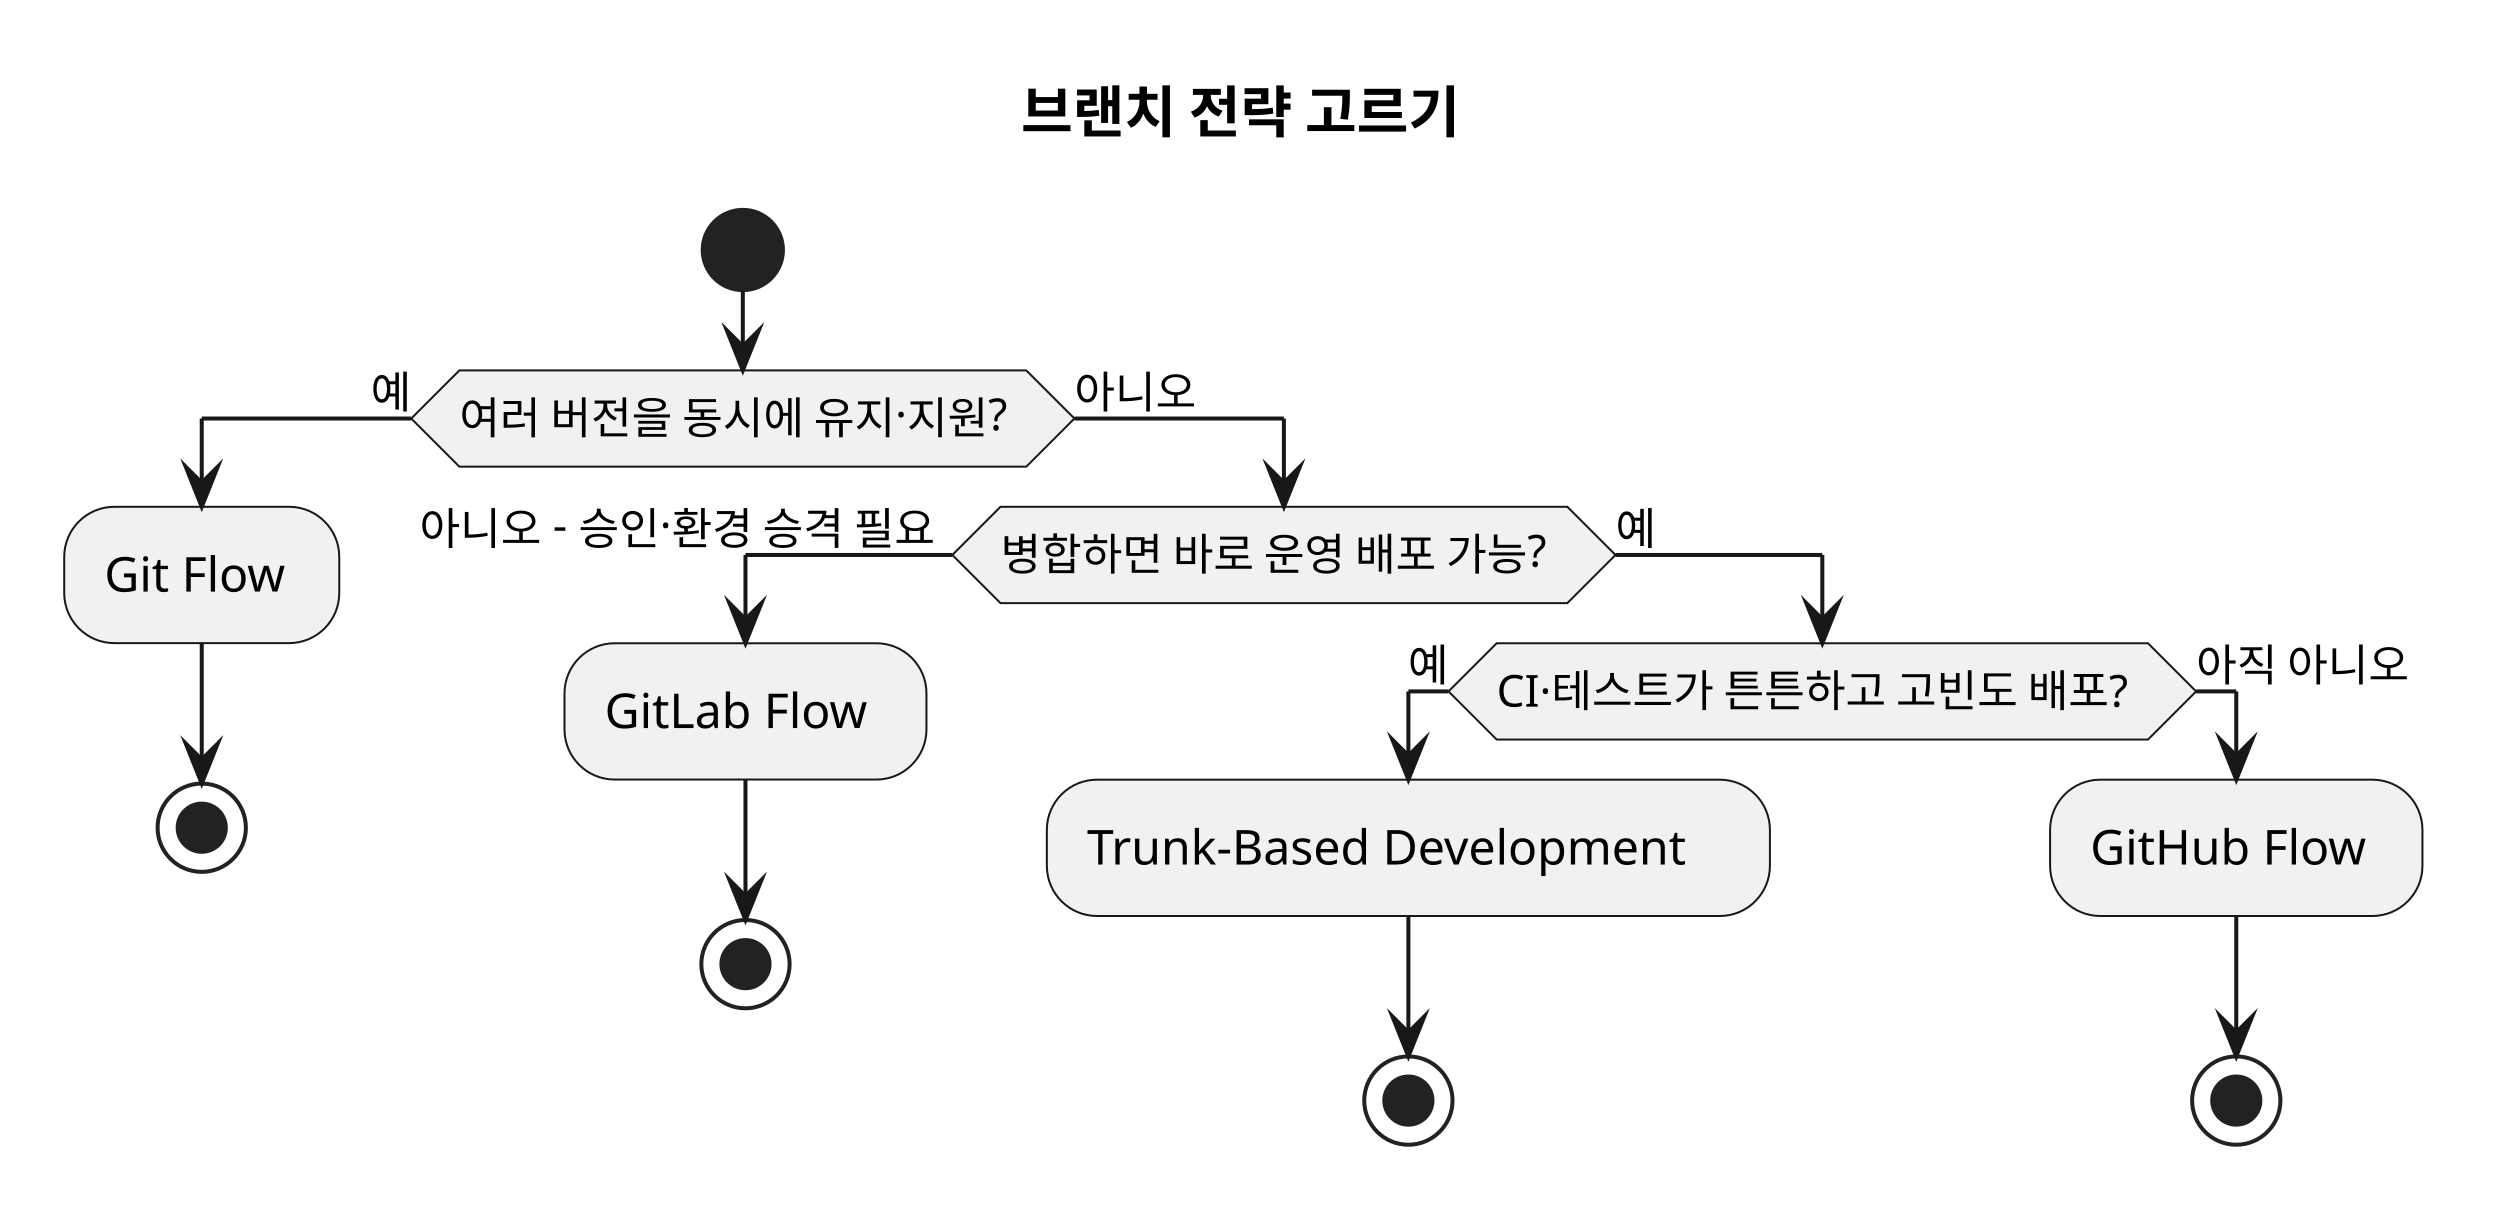
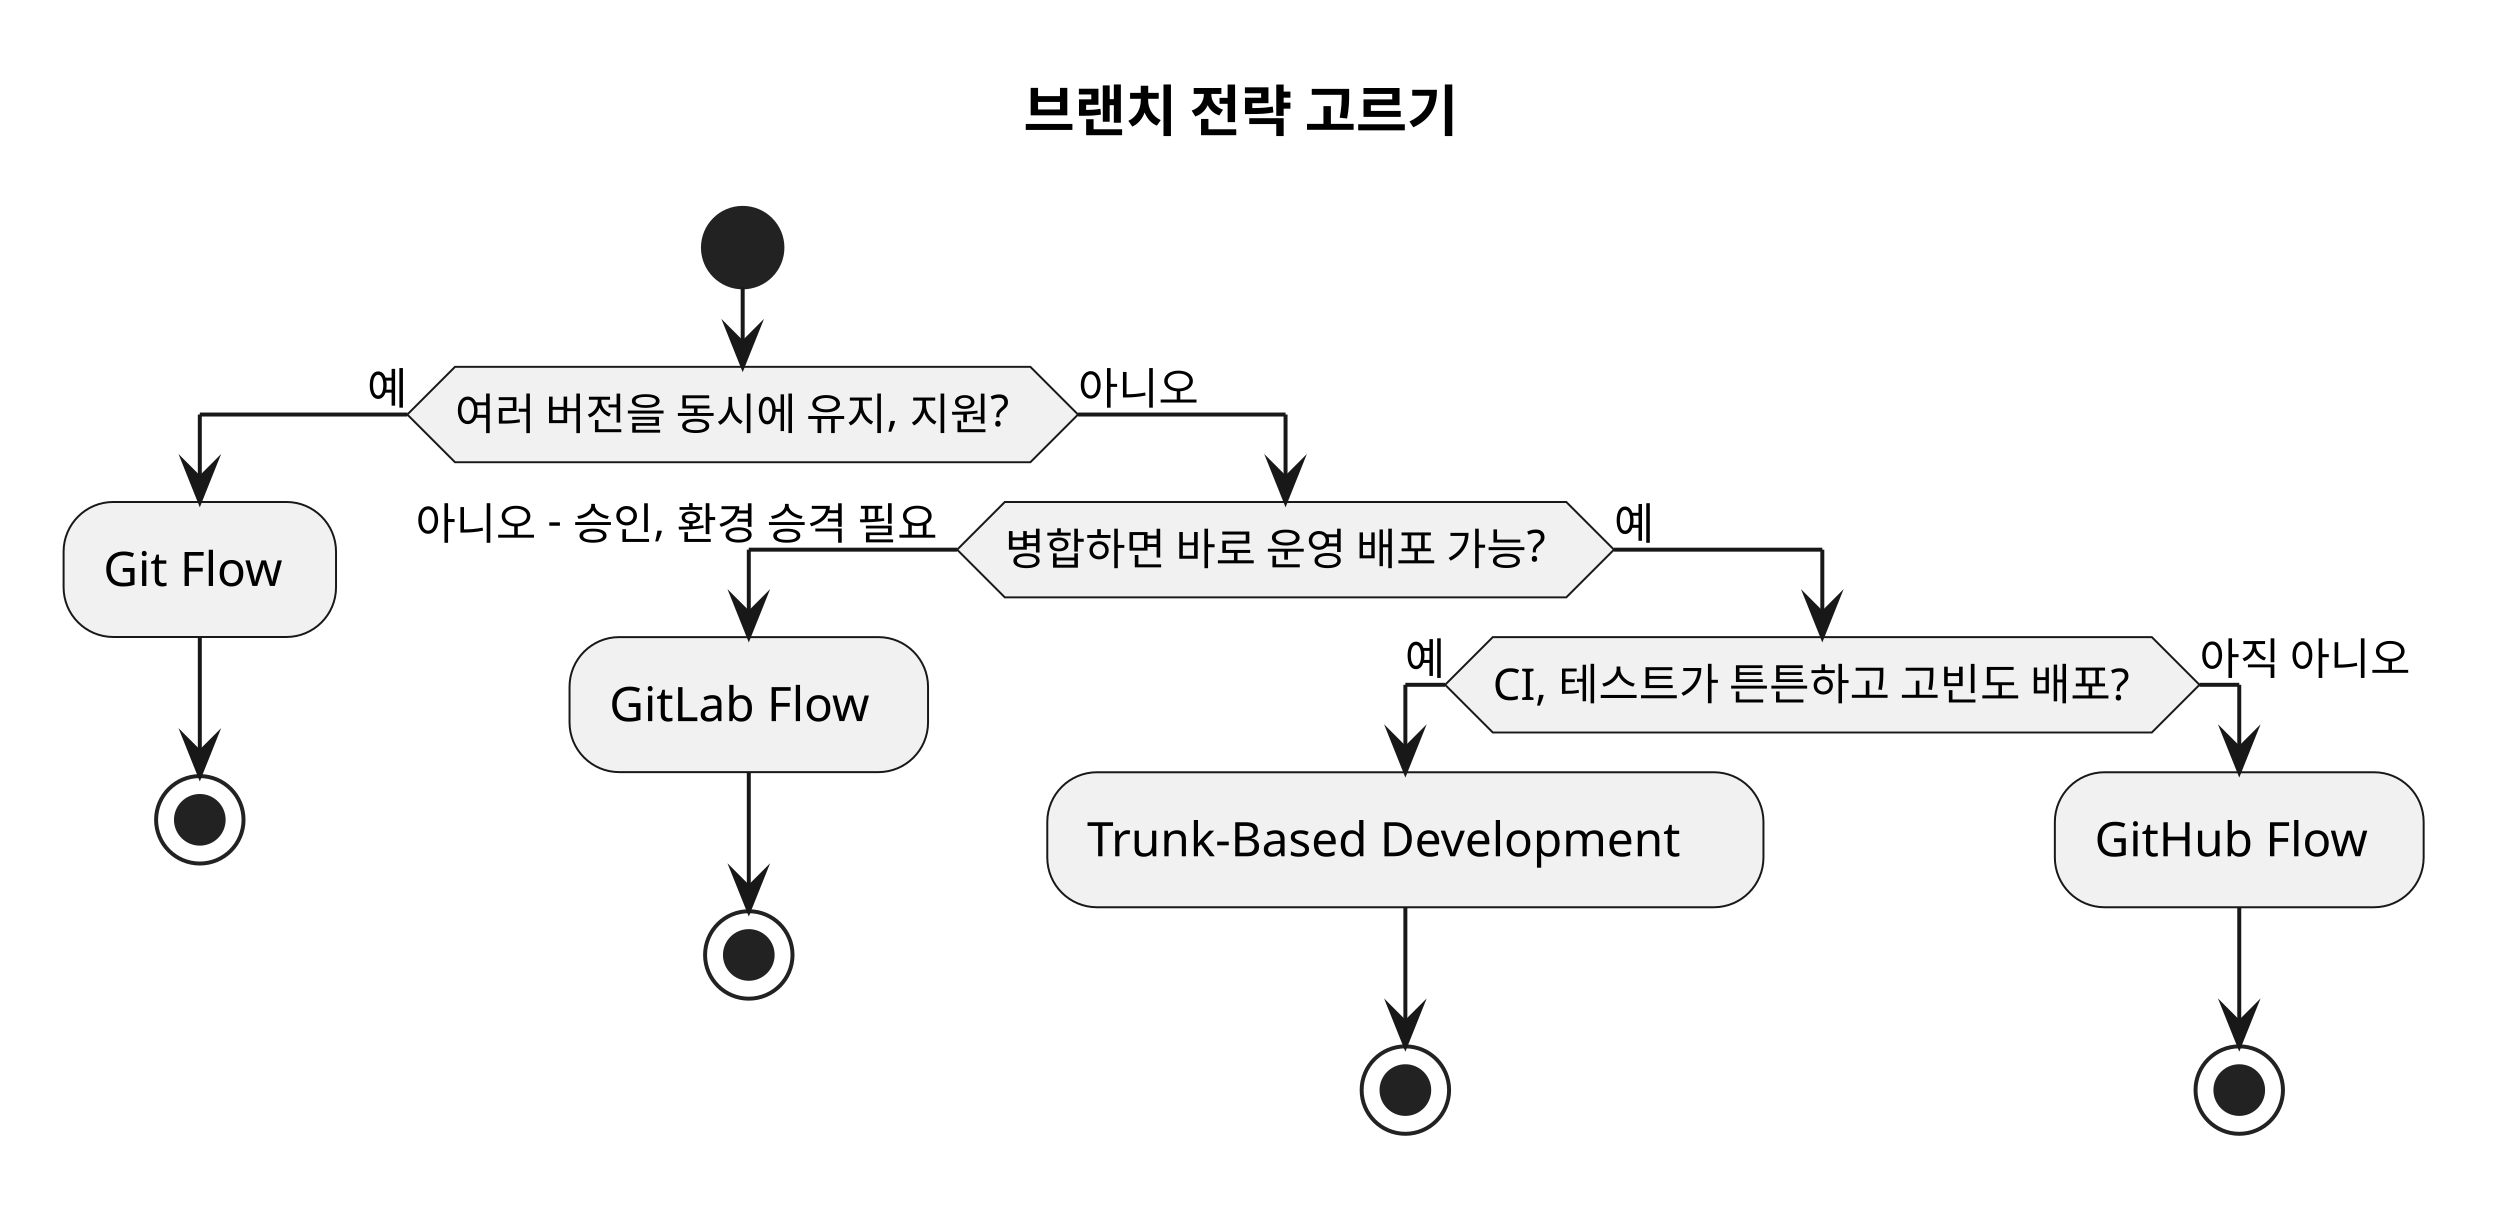
- <svg xmlns="http://www.w3.org/2000/svg" contentStyleType="text/css" data-diagram-type="ACTIVITY" height="305px" preserveAspectRatio="none" style="width:623px;height:305px;background:#FFFFFF;" version="1.1" viewBox="0 0 623 305" width="623px" zoomAndPan="magnify">
+ <svg xmlns="http://www.w3.org/2000/svg" version="1.1" data-diagram-type="ACTIVITY" style="width:629px;height:305px;background:#FFFFFF;" width="629px" height="305px" viewBox="0 0 629 305" zoomAndPan="magnify" preserveAspectRatio="none" contentStyleType="text/css">
  <defs />
-   <g>
+   <g font-family="sans-serif" lengthAdjust="spacing">
    <g class="title" data-source-line="1">
-       <text fill="#000000" font-family="sans-serif" font-size="14" font-weight="700" lengthAdjust="spacing" textLength="112.788" x="254.442" y="32.995">브랜치 전략 고르기</text>
+       <text x="257.502" y="32.995" fill="#000" font-size="14" textLength="112.788" font-weight="700">브랜치 전략 고르기</text>
    </g>
-     <ellipse cx="185.11" cy="62.297" fill="#222222" rx="10" ry="10" style="stroke:#222222;stroke-width:1;" />
-     <polygon fill="#F1F1F1" points="114.478,92.297,255.742,92.297,267.742,104.297,255.742,116.297,114.478,116.297,102.478,104.297,114.478,92.297" style="stroke:#181818;stroke-width:0.5;stroke-linejoin:miter;stroke-miterlimit:10;" />
-     <text fill="#000000" font-family="sans-serif" font-size="11" lengthAdjust="spacing" textLength="141.264" x="114.478" y="108.105">여러 버전을 동시에 유지·지원?</text>
-     <text fill="#000000" font-family="sans-serif" font-size="11" lengthAdjust="spacing" textLength="10.12" x="92.359" y="101.703">예</text>
-     <text fill="#000000" font-family="sans-serif" font-size="11" lengthAdjust="spacing" textLength="30.36" x="267.742" y="101.703">아니오</text>
-     <rect fill="#F1F1F1" height="33.969" rx="12.5" ry="12.5" style="stroke:#181818;stroke-width:0.5;" width="68.545" x="16" y="126.297" />
-     <text fill="#000000" font-family="sans-serif" font-size="12" lengthAdjust="spacing" textLength="48.545" x="26" y="147.435">Git Flow</text>
-     <ellipse cx="50.273" cy="206.266" fill="none" rx="11" ry="11" style="stroke:#222222;stroke-width:1;" />
-     <ellipse cx="50.273" cy="206.266" fill="#222222" rx="6" ry="6" style="stroke:#222222;stroke-width:1;" />
-     <polygon fill="#F1F1F1" points="249.316,126.297,390.58,126.297,402.58,138.297,390.58,150.297,249.316,150.297,237.316,138.297,249.316,126.297" style="stroke:#181818;stroke-width:0.5;stroke-linejoin:miter;stroke-miterlimit:10;" />
-     <text fill="#000000" font-family="sans-serif" font-size="11" lengthAdjust="spacing" textLength="141.264" x="249.316" y="142.105">병합하면 바로 운영 배포 가능?</text>
-     <text fill="#000000" font-family="sans-serif" font-size="11" lengthAdjust="spacing" textLength="132.771" x="104.545" y="135.703">아니오 - 승인·환경 승격 필요</text>
-     <text fill="#000000" font-family="sans-serif" font-size="11" lengthAdjust="spacing" textLength="10.12" x="402.58" y="135.703">예</text>
-     <rect fill="#F1F1F1" height="33.969" rx="12.5" ry="12.5" style="stroke:#181818;stroke-width:0.5;" width="90.201" x="140.673" y="160.297" />
-     <text fill="#000000" font-family="sans-serif" font-size="12" lengthAdjust="spacing" textLength="70.201" x="150.673" y="181.435">GitLab Flow</text>
-     <ellipse cx="185.773" cy="240.266" fill="none" rx="11" ry="11" style="stroke:#222222;stroke-width:1;" />
-     <ellipse cx="185.773" cy="240.266" fill="#222222" rx="6" ry="6" style="stroke:#222222;stroke-width:1;" />
-     <polygon fill="#F1F1F1" points="372.969,160.297,535.277,160.297,547.277,172.297,535.277,184.297,372.969,184.297,360.969,172.297,372.969,160.297" style="stroke:#181818;stroke-width:0.5;stroke-linejoin:miter;stroke-miterlimit:10;" />
-     <text fill="#000000" font-family="sans-serif" font-size="11" lengthAdjust="spacing" textLength="162.309" x="372.969" y="176.105">CI·테스트가 튼튼하고 고빈도 배포?</text>
-     <text fill="#000000" font-family="sans-serif" font-size="11" lengthAdjust="spacing" textLength="10.12" x="350.849" y="169.703">예</text>
-     <text fill="#000000" font-family="sans-serif" font-size="11" lengthAdjust="spacing" textLength="54.096" x="547.277" y="169.703">아직 아니오</text>
-     <rect fill="#F1F1F1" height="33.969" rx="12.5" ry="12.5" style="stroke:#181818;stroke-width:0.5;" width="180.19" x="260.874" y="194.297" />
-     <text fill="#000000" font-family="sans-serif" font-size="12" lengthAdjust="spacing" textLength="160.19" x="270.874" y="215.435">Trunk-Based Development</text>
-     <ellipse cx="350.969" cy="274.266" fill="none" rx="11" ry="11" style="stroke:#222222;stroke-width:1;" />
-     <ellipse cx="350.969" cy="274.266" fill="#222222" rx="6" ry="6" style="stroke:#222222;stroke-width:1;" />
-     <rect fill="#F1F1F1" height="33.969" rx="12.5" ry="12.5" style="stroke:#181818;stroke-width:0.5;" width="92.791" x="510.882" y="194.297" />
-     <text fill="#000000" font-family="sans-serif" font-size="12" lengthAdjust="spacing" textLength="72.791" x="520.881" y="215.435">GitHub Flow</text>
-     <ellipse cx="557.277" cy="274.266" fill="none" rx="11" ry="11" style="stroke:#222222;stroke-width:1;" />
-     <ellipse cx="557.277" cy="274.266" fill="#222222" rx="6" ry="6" style="stroke:#222222;stroke-width:1;" />
-     <line style="stroke:#181818;stroke-width:1;" x1="50.273" x2="50.273" y1="160.266" y2="195.266" />
-     <polygon fill="#181818" points="46.273,185.266,50.273,195.266,54.273,185.266,50.273,189.266" style="stroke:#181818;stroke-width:1;stroke-linejoin:miter;stroke-miterlimit:10;" />
-     <line style="stroke:#181818;stroke-width:1;" x1="185.773" x2="185.773" y1="194.266" y2="229.266" />
-     <polygon fill="#181818" points="181.773,219.266,185.773,229.266,189.773,219.266,185.773,223.266" style="stroke:#181818;stroke-width:1;stroke-linejoin:miter;stroke-miterlimit:10;" />
-     <line style="stroke:#181818;stroke-width:1;" x1="350.969" x2="350.969" y1="228.266" y2="263.266" />
-     <polygon fill="#181818" points="346.969,253.266,350.969,263.266,354.969,253.266,350.969,257.266" style="stroke:#181818;stroke-width:1;stroke-linejoin:miter;stroke-miterlimit:10;" />
-     <line style="stroke:#181818;stroke-width:1;" x1="557.277" x2="557.277" y1="228.266" y2="263.266" />
-     <polygon fill="#181818" points="553.277,253.266,557.277,263.266,561.277,253.266,557.277,257.266" style="stroke:#181818;stroke-width:1;stroke-linejoin:miter;stroke-miterlimit:10;" />
-     <line style="stroke:#181818;stroke-width:1;" x1="360.969" x2="350.969" y1="172.297" y2="172.297" />
-     <line style="stroke:#181818;stroke-width:1;" x1="350.969" x2="350.969" y1="172.297" y2="194.297" />
-     <polygon fill="#181818" points="346.969,184.297,350.969,194.297,354.969,184.297,350.969,188.297" style="stroke:#181818;stroke-width:1;stroke-linejoin:miter;stroke-miterlimit:10;" />
-     <line style="stroke:#181818;stroke-width:1;" x1="547.277" x2="557.277" y1="172.297" y2="172.297" />
-     <line style="stroke:#181818;stroke-width:1;" x1="557.277" x2="557.277" y1="172.297" y2="194.297" />
-     <polygon fill="#181818" points="553.277,184.297,557.277,194.297,561.277,184.297,557.277,188.297" style="stroke:#181818;stroke-width:1;stroke-linejoin:miter;stroke-miterlimit:10;" />
-     <line style="stroke:#181818;stroke-width:1;" x1="237.316" x2="185.773" y1="138.297" y2="138.297" />
-     <line style="stroke:#181818;stroke-width:1;" x1="185.773" x2="185.773" y1="138.297" y2="160.297" />
-     <polygon fill="#181818" points="181.773,150.297,185.773,160.297,189.773,150.297,185.773,154.297" style="stroke:#181818;stroke-width:1;stroke-linejoin:miter;stroke-miterlimit:10;" />
-     <line style="stroke:#181818;stroke-width:1;" x1="402.58" x2="454.123" y1="138.297" y2="138.297" />
-     <line style="stroke:#181818;stroke-width:1;" x1="454.123" x2="454.123" y1="138.297" y2="160.297" />
-     <polygon fill="#181818" points="450.123,150.297,454.123,160.297,458.123,150.297,454.123,154.297" style="stroke:#181818;stroke-width:1;stroke-linejoin:miter;stroke-miterlimit:10;" />
-     <line style="stroke:#181818;stroke-width:1;" x1="102.478" x2="50.273" y1="104.297" y2="104.297" />
-     <line style="stroke:#181818;stroke-width:1;" x1="50.273" x2="50.273" y1="104.297" y2="126.297" />
-     <polygon fill="#181818" points="46.273,116.297,50.273,126.297,54.273,116.297,50.273,120.297" style="stroke:#181818;stroke-width:1;stroke-linejoin:miter;stroke-miterlimit:10;" />
-     <line style="stroke:#181818;stroke-width:1;" x1="267.742" x2="319.948" y1="104.297" y2="104.297" />
-     <line style="stroke:#181818;stroke-width:1;" x1="319.948" x2="319.948" y1="104.297" y2="126.297" />
-     <polygon fill="#181818" points="315.948,116.297,319.948,126.297,323.948,116.297,319.948,120.297" style="stroke:#181818;stroke-width:1;stroke-linejoin:miter;stroke-miterlimit:10;" />
-     <line style="stroke:#181818;stroke-width:1;" x1="185.11" x2="185.11" y1="72.297" y2="92.297" />
-     <polygon fill="#181818" points="181.11,82.297,185.11,92.297,189.11,82.297,185.11,86.297" style="stroke:#181818;stroke-width:1;stroke-linejoin:miter;stroke-miterlimit:10;" />
+     <ellipse cx="186.859" cy="62.297" rx="10" ry="10" fill="#222" style="stroke:#222;stroke-width:1;" />
+     <polygon points="114.478,92.297,259.239,92.297,271.239,104.297,259.239,116.297,114.478,116.297,102.478,104.297,114.478,92.297" fill="#F1F1F1" style="stroke:#181818;stroke-width:0.5;stroke-linejoin:miter;stroke-miterlimit:10;" />
+     <text x="114.478" y="108.105" fill="#000" font-size="11" textLength="144.76">여러 버전을 동시에 유지, 지원?</text>
+     <text x="92.358" y="101.703" fill="#000" font-size="11">예</text>
+     <text x="271.239" y="101.703" fill="#000" font-size="11" textLength="30.36">아니오</text>
+     <rect x="16" y="126.297" width="68.545" height="33.969" fill="#F1F1F1" style="stroke:#181818;stroke-width:0.5;" rx="12.5" ry="12.5" />
+     <text x="26" y="147.436" fill="#000" font-size="12" textLength="48.545">Git Flow</text>
+     <ellipse cx="50.272" cy="206.266" rx="11" ry="11" fill="none" style="stroke:#222;stroke-width:1;" />
+     <ellipse cx="50.272" cy="206.266" rx="6" ry="6" fill="#222" style="stroke:#222;stroke-width:1;" />
+     <polygon points="252.813,126.297,394.076,126.297,406.076,138.297,394.076,150.297,252.813,150.297,240.813,138.297,252.813,126.297" fill="#F1F1F1" style="stroke:#181818;stroke-width:0.5;stroke-linejoin:miter;stroke-miterlimit:10;" />
+     <text x="252.813" y="142.105" fill="#000" font-size="11" textLength="141.264">병합하면 바로 운영 배포 가능?</text>
+     <text x="104.545" y="135.703" fill="#000" font-size="11" textLength="136.268">아니오 - 승인, 환경 승격 필요</text>
+     <text x="406.076" y="135.703" fill="#000" font-size="11">예</text>
+     <rect x="143.295" y="160.297" width="90.201" height="33.969" fill="#F1F1F1" style="stroke:#181818;stroke-width:0.5;" rx="12.5" ry="12.5" />
+     <text x="153.295" y="181.436" fill="#000" font-size="12" textLength="70.201">GitLab Flow</text>
+     <ellipse cx="188.396" cy="240.266" rx="11" ry="11" fill="none" style="stroke:#222;stroke-width:1;" />
+     <ellipse cx="188.396" cy="240.266" rx="6" ry="6" fill="#222" style="stroke:#222;stroke-width:1;" />
+     <polygon points="375.591,160.297,541.396,160.297,553.396,172.297,541.396,184.297,375.591,184.297,363.591,172.297,375.591,160.297" fill="#F1F1F1" style="stroke:#181818;stroke-width:0.5;stroke-linejoin:miter;stroke-miterlimit:10;" />
+     <text x="375.591" y="176.105" fill="#000" font-size="11" textLength="165.805">CI, 테스트가 튼튼하고 고빈도 배포?</text>
+     <text x="353.471" y="169.703" fill="#000" font-size="11">예</text>
+     <text x="553.396" y="169.703" fill="#000" font-size="11" textLength="54.096">아직 아니오</text>
+     <rect x="263.496" y="194.297" width="180.189" height="33.969" fill="#F1F1F1" style="stroke:#181818;stroke-width:0.5;" rx="12.5" ry="12.5" />
+     <text x="273.496" y="215.436" fill="#000" font-size="12" textLength="160.189">Trunk-Based Development</text>
+     <ellipse cx="353.591" cy="274.266" rx="11" ry="11" fill="none" style="stroke:#222;stroke-width:1;" />
+     <ellipse cx="353.591" cy="274.266" rx="6" ry="6" fill="#222" style="stroke:#222;stroke-width:1;" />
+     <rect x="517.001" y="194.297" width="92.791" height="33.969" fill="#F1F1F1" style="stroke:#181818;stroke-width:0.5;" rx="12.5" ry="12.5" />
+     <text x="527.001" y="215.436" fill="#000" font-size="12" textLength="72.791">GitHub Flow</text>
+     <ellipse cx="563.396" cy="274.266" rx="11" ry="11" fill="none" style="stroke:#222;stroke-width:1;" />
+     <ellipse cx="563.396" cy="274.266" rx="6" ry="6" fill="#222" style="stroke:#222;stroke-width:1;" />
+     <line x1="50.272" y1="160.266" x2="50.272" y2="195.266" style="stroke:#181818;stroke-width:1;" />
+     <polygon points="46.272,185.266,50.272,195.266,54.272,185.266,50.272,189.266" fill="#181818" style="stroke:#181818;stroke-width:1;stroke-linejoin:miter;stroke-miterlimit:10;" />
+     <line x1="188.396" y1="194.266" x2="188.396" y2="229.266" style="stroke:#181818;stroke-width:1;" />
+     <polygon points="184.396,219.266,188.396,229.266,192.396,219.266,188.396,223.266" fill="#181818" style="stroke:#181818;stroke-width:1;stroke-linejoin:miter;stroke-miterlimit:10;" />
+     <line x1="353.591" y1="228.266" x2="353.591" y2="263.266" style="stroke:#181818;stroke-width:1;" />
+     <polygon points="349.591,253.266,353.591,263.266,357.591,253.266,353.591,257.266" fill="#181818" style="stroke:#181818;stroke-width:1;stroke-linejoin:miter;stroke-miterlimit:10;" />
+     <line x1="563.396" y1="228.266" x2="563.396" y2="263.266" style="stroke:#181818;stroke-width:1;" />
+     <polygon points="559.396,253.266,563.396,263.266,567.396,253.266,563.396,257.266" fill="#181818" style="stroke:#181818;stroke-width:1;stroke-linejoin:miter;stroke-miterlimit:10;" />
+     <line x1="363.591" y1="172.297" x2="353.591" y2="172.297" style="stroke:#181818;stroke-width:1;" />
+     <line x1="353.591" y1="172.297" x2="353.591" y2="194.297" style="stroke:#181818;stroke-width:1;" />
+     <polygon points="349.591,184.297,353.591,194.297,357.591,184.297,353.591,188.297" fill="#181818" style="stroke:#181818;stroke-width:1;stroke-linejoin:miter;stroke-miterlimit:10;" />
+     <line x1="553.396" y1="172.297" x2="563.396" y2="172.297" style="stroke:#181818;stroke-width:1;" />
+     <line x1="563.396" y1="172.297" x2="563.396" y2="194.297" style="stroke:#181818;stroke-width:1;" />
+     <polygon points="559.396,184.297,563.396,194.297,567.396,184.297,563.396,188.297" fill="#181818" style="stroke:#181818;stroke-width:1;stroke-linejoin:miter;stroke-miterlimit:10;" />
+     <line x1="240.813" y1="138.297" x2="188.396" y2="138.297" style="stroke:#181818;stroke-width:1;" />
+     <line x1="188.396" y1="138.297" x2="188.396" y2="160.297" style="stroke:#181818;stroke-width:1;" />
+     <polygon points="184.396,150.297,188.396,160.297,192.396,150.297,188.396,154.297" fill="#181818" style="stroke:#181818;stroke-width:1;stroke-linejoin:miter;stroke-miterlimit:10;" />
+     <line x1="406.076" y1="138.297" x2="458.494" y2="138.297" style="stroke:#181818;stroke-width:1;" />
+     <line x1="458.494" y1="138.297" x2="458.494" y2="160.297" style="stroke:#181818;stroke-width:1;" />
+     <polygon points="454.494,150.297,458.494,160.297,462.494,150.297,458.494,154.297" fill="#181818" style="stroke:#181818;stroke-width:1;stroke-linejoin:miter;stroke-miterlimit:10;" />
+     <line x1="102.478" y1="104.297" x2="50.272" y2="104.297" style="stroke:#181818;stroke-width:1;" />
+     <line x1="50.272" y1="104.297" x2="50.272" y2="126.297" style="stroke:#181818;stroke-width:1;" />
+     <polygon points="46.272,116.297,50.272,126.297,54.272,116.297,50.272,120.297" fill="#181818" style="stroke:#181818;stroke-width:1;stroke-linejoin:miter;stroke-miterlimit:10;" />
+     <line x1="271.239" y1="104.297" x2="323.445" y2="104.297" style="stroke:#181818;stroke-width:1;" />
+     <line x1="323.445" y1="104.297" x2="323.445" y2="126.297" style="stroke:#181818;stroke-width:1;" />
+     <polygon points="319.445,116.297,323.445,126.297,327.445,116.297,323.445,120.297" fill="#181818" style="stroke:#181818;stroke-width:1;stroke-linejoin:miter;stroke-miterlimit:10;" />
+     <line x1="186.859" y1="72.297" x2="186.859" y2="92.297" style="stroke:#181818;stroke-width:1;" />
+     <polygon points="182.859,82.297,186.859,92.297,190.859,82.297,186.859,86.297" fill="#181818" style="stroke:#181818;stroke-width:1;stroke-linejoin:miter;stroke-miterlimit:10;" />
  </g>
</svg>
